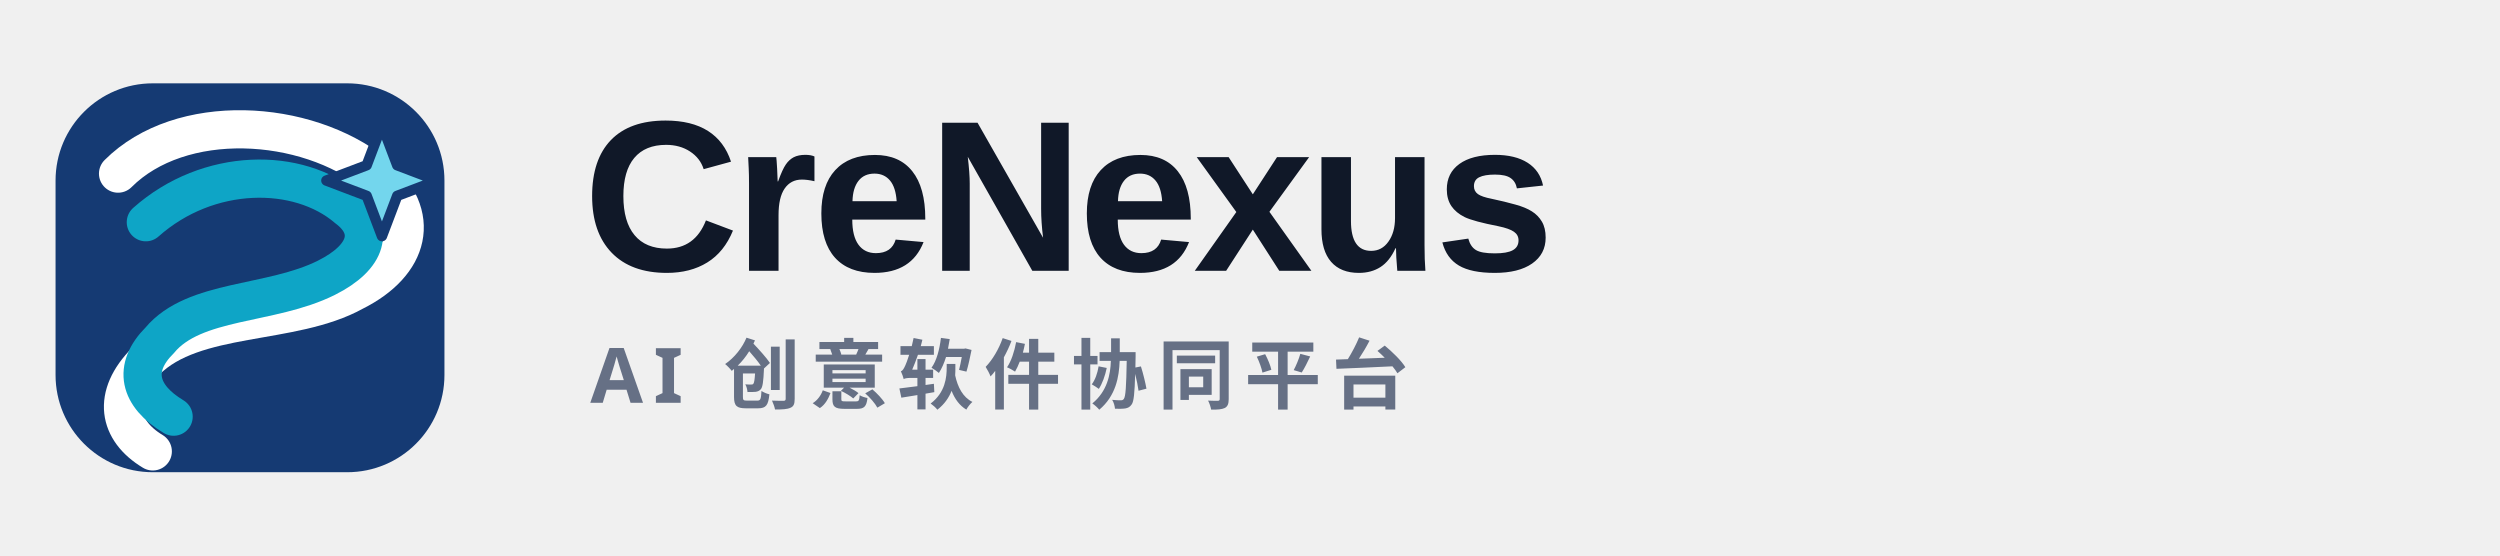
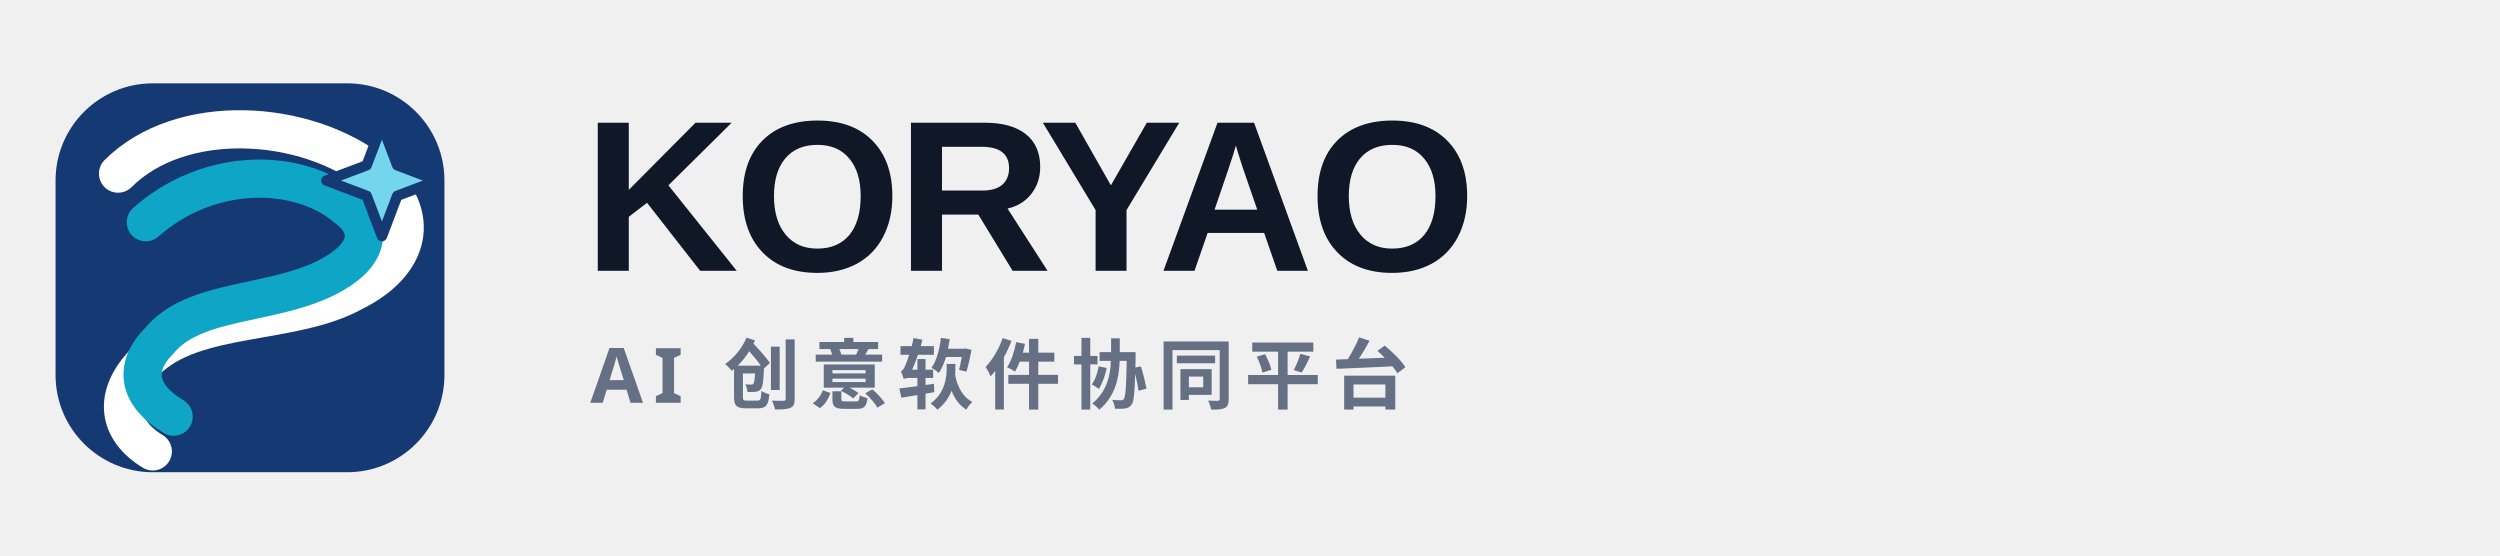
- <svg xmlns="http://www.w3.org/2000/svg" viewBox="0 0 360 80" role="img" aria-label="CreNexus AI 创意软件协同平台">
+ <svg xmlns="http://www.w3.org/2000/svg" viewBox="0 0 360 80" role="img" aria-label="KORYAO AI 创意软件协同平台">
  <g transform="translate(4 8) scale(1)">
    <g id="starbridge-symbol">
      <rect data-role="field" x="4" y="4" width="56" height="56" rx="14" fill="#153A73" />
      <path data-role="primary-track" d="M13 17C22 8 40 9 50 17C57 23 55 30 47 34C38 39 24 37 17 44C12 49 13 54 18 57" fill="none" stroke="#FFFFFF" stroke-width="5.5" stroke-linecap="round" />
      <path data-role="secondary-track" d="M17 24C26 16 39 16 46 22C50 25 49 29 43 32C35 36 24 35 19 41C15 45 16 49 21 52" fill="none" stroke="#0EA5C6" stroke-width="5.5" stroke-linecap="round" />
      <path data-role="star-node" d="M51 10L53.2 15.8L59 18L53.2 20.2L51 26L48.8 20.2L43 18L48.8 15.8Z" fill="#73D6ED" stroke="#153A73" stroke-width="1.5" stroke-linejoin="round" />
    </g>
  </g>
-   <text x="84" y="39" fill="#101828" font-family="Segoe UI Variable, Segoe UI, Arial, sans-serif" font-size="31" font-weight="720" letter-spacing="-0.7">CreNexus</text>
+   <text x="84" y="39" fill="#101828" font-family="Segoe UI Variable, Segoe UI, Arial, sans-serif" font-size="31" font-weight="720" letter-spacing="-0.7">KORYAO</text>
  <text x="85" y="58" fill="#667085" font-family="Microsoft YaHei UI, PingFang SC, sans-serif" font-size="11" font-weight="600" letter-spacing="1.5">AI 创意软件协同平台</text>
</svg>
